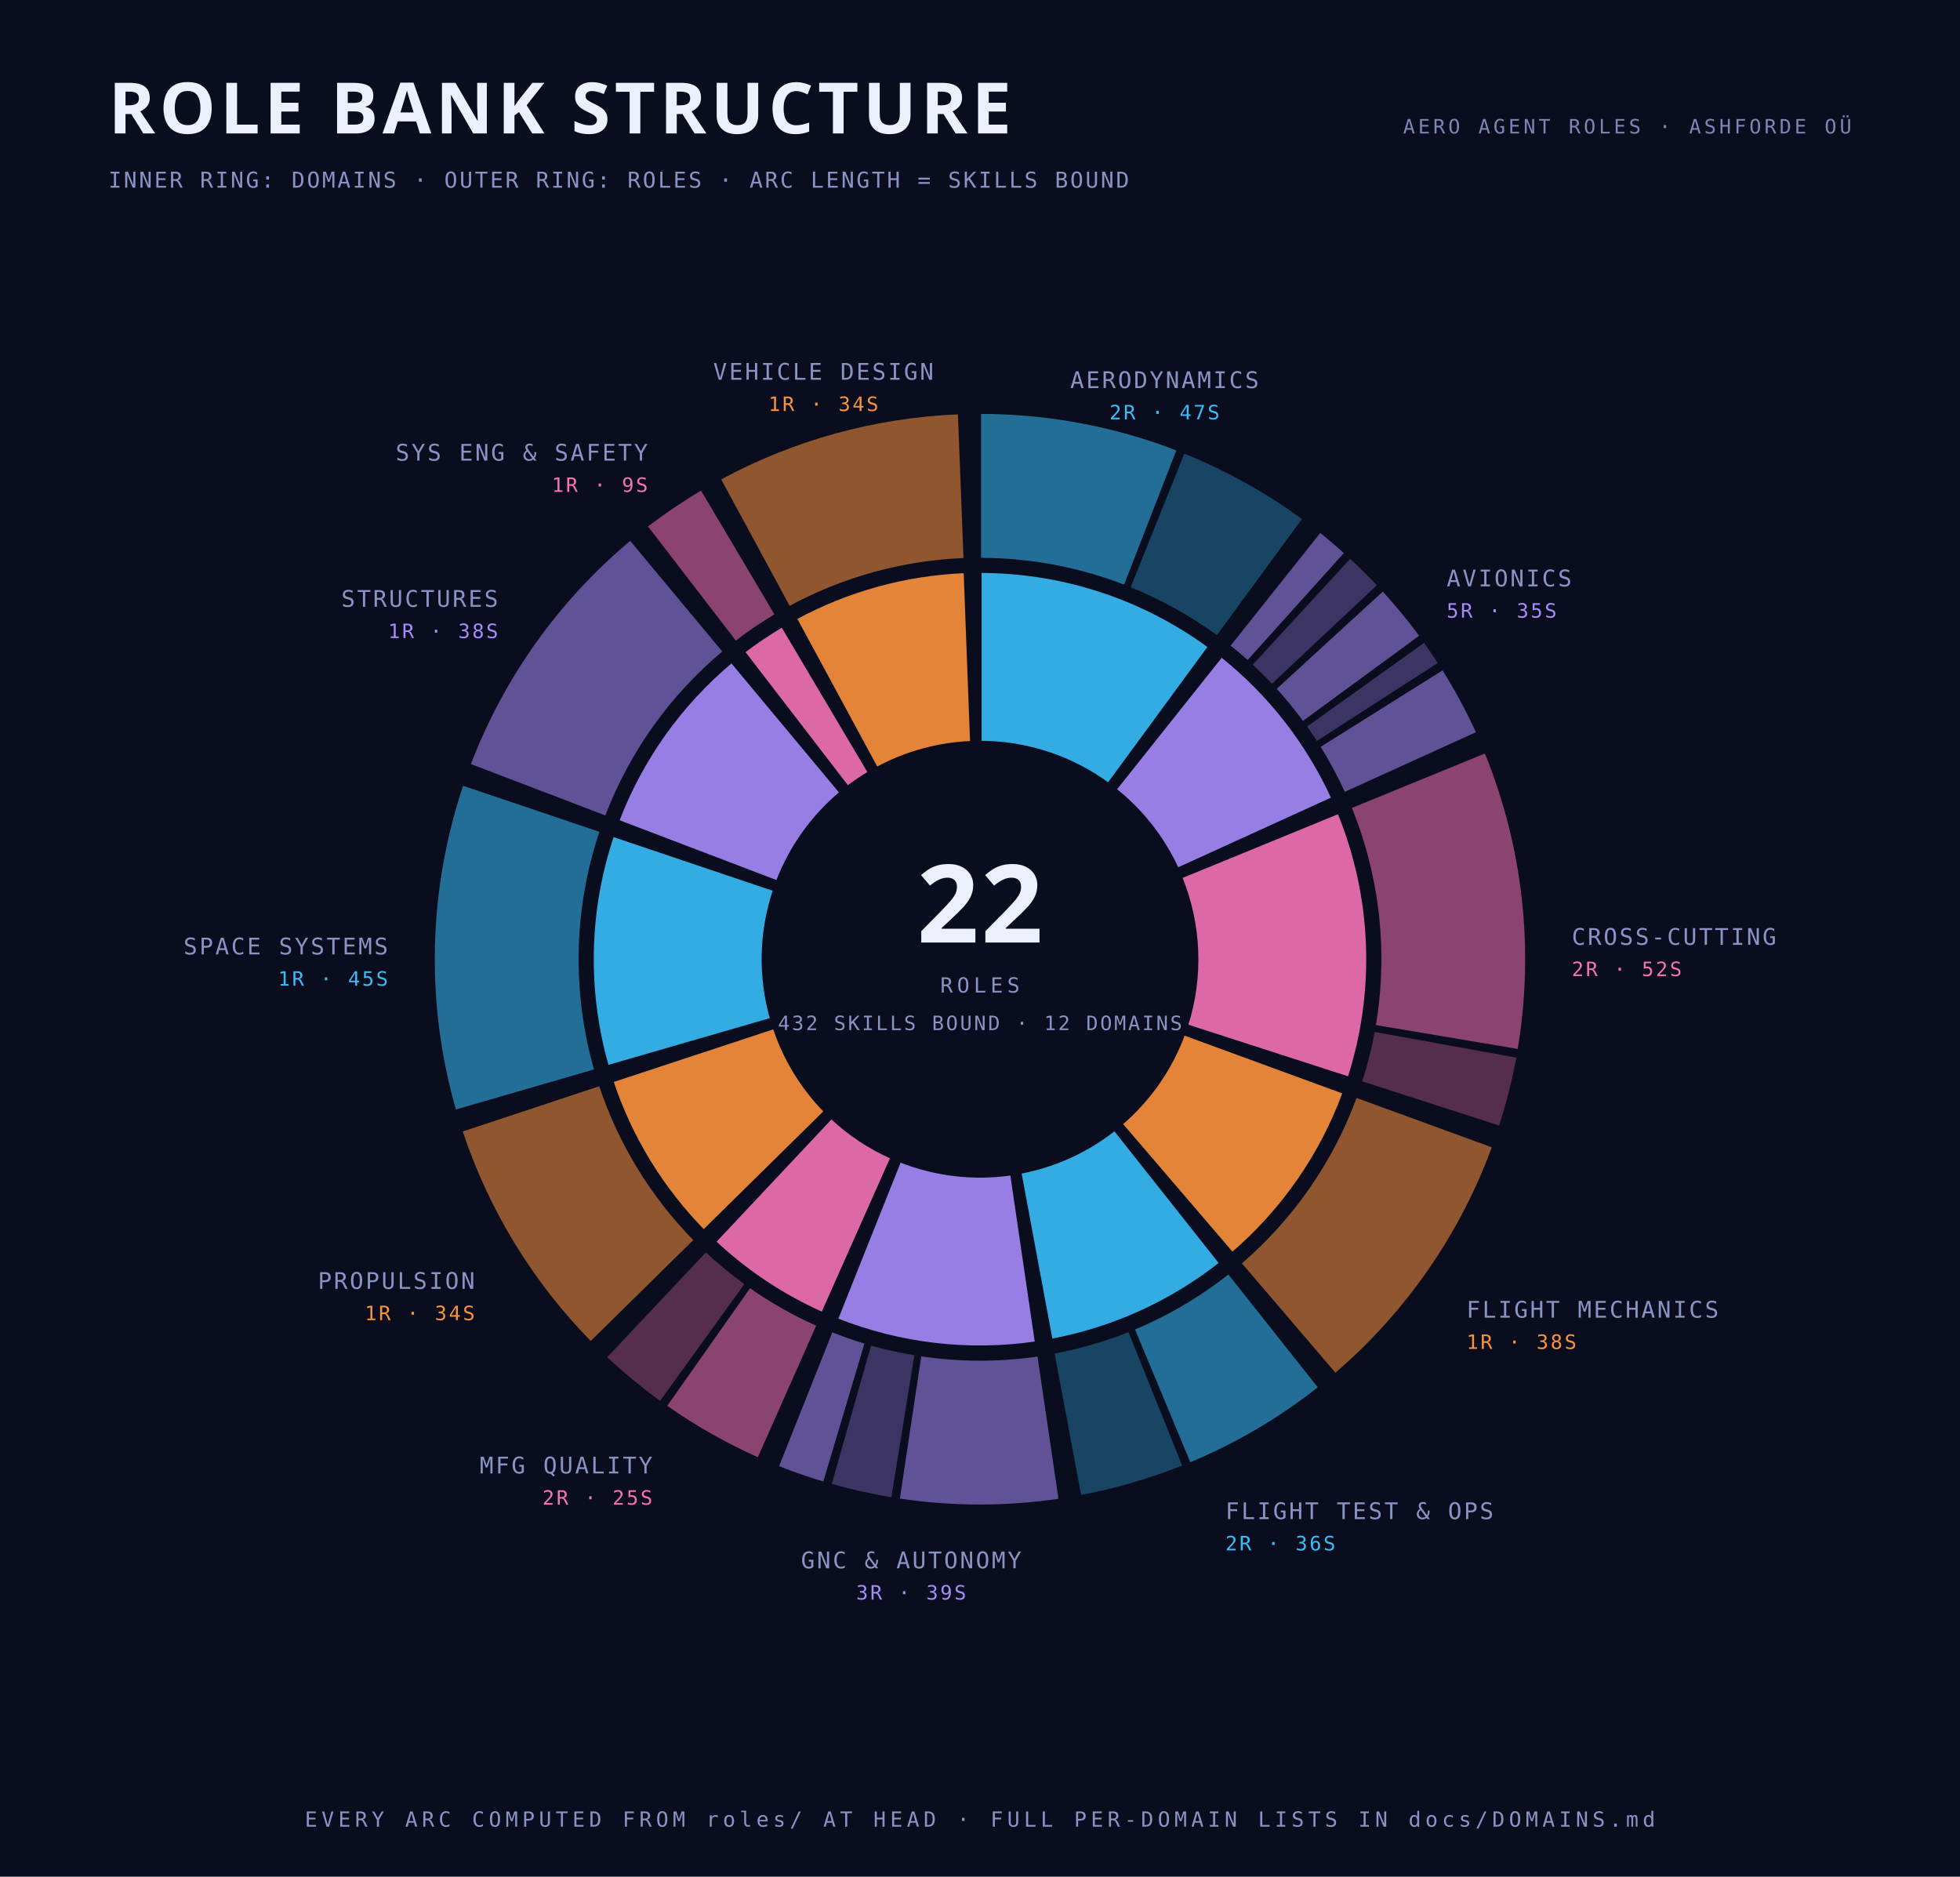
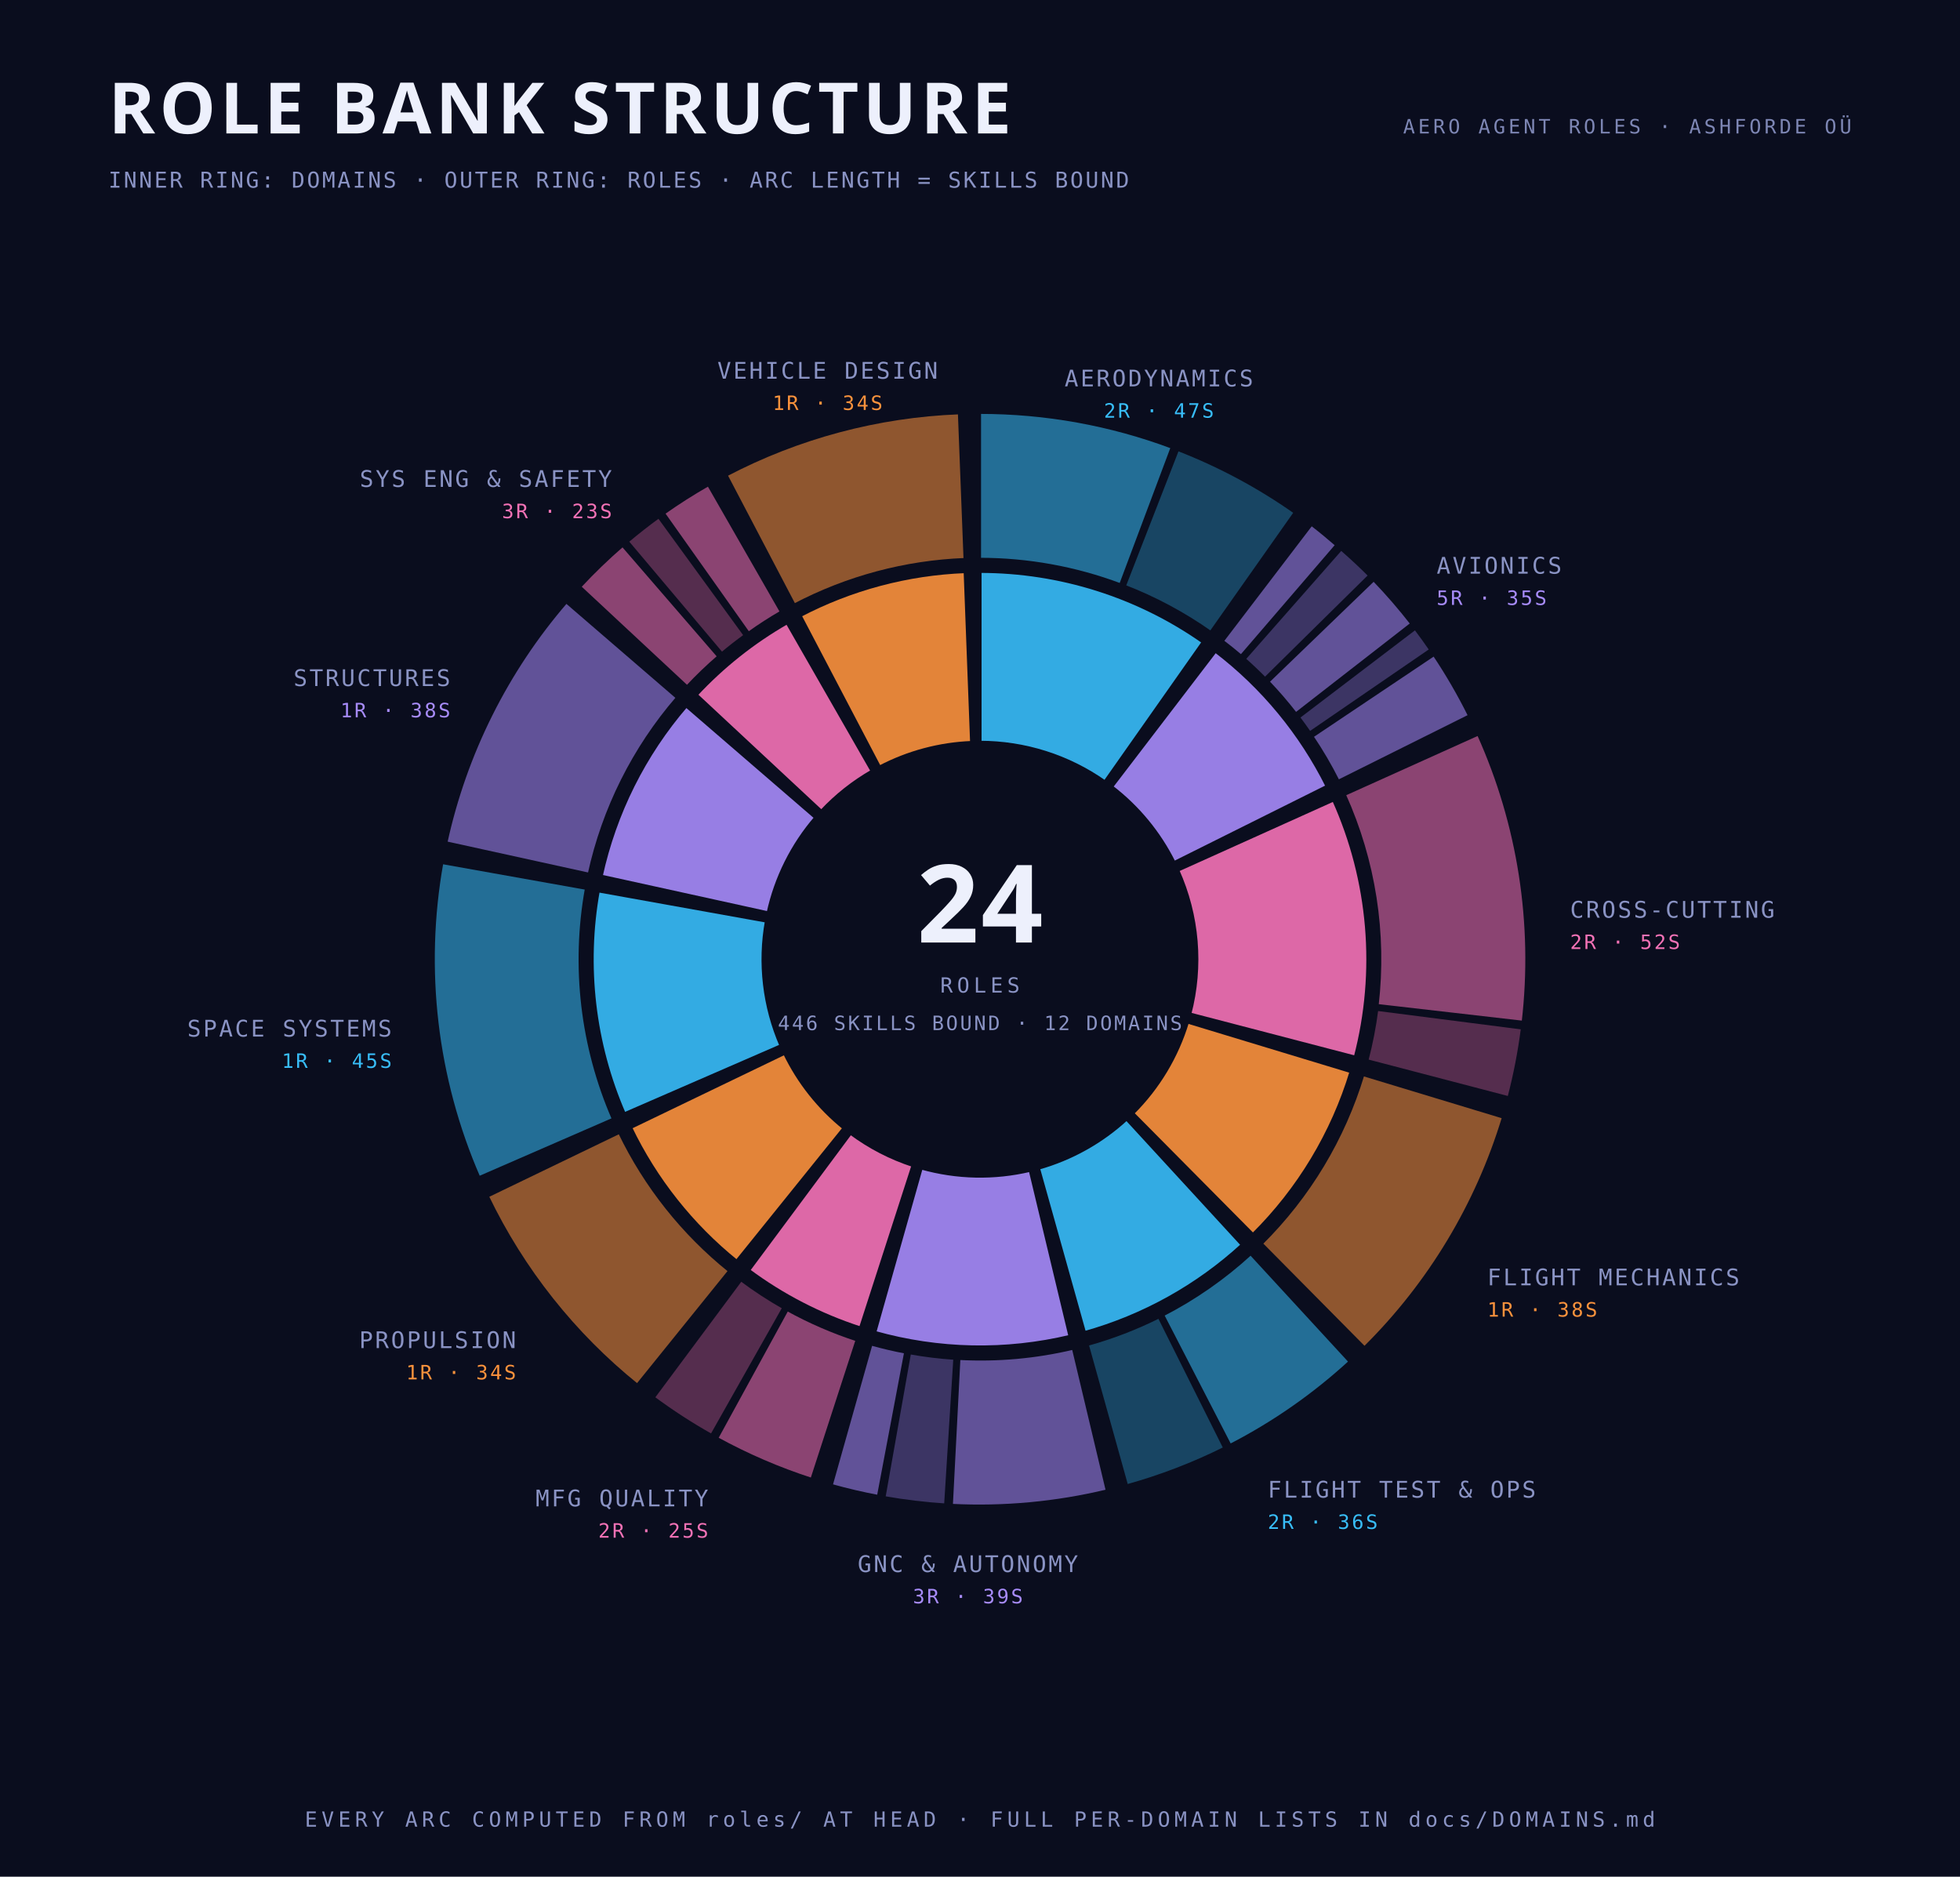
<svg xmlns="http://www.w3.org/2000/svg" width="940" height="900" viewBox="0 0 940 900">
  <style>
    .mono { font-family: "JetBrains Mono", "IBM Plex Mono", "Menlo", monospace; }
    .cond { font-family: "Barlow Condensed", "DIN Condensed", "Arial Narrow", sans-serif; font-weight: 700; text-transform: uppercase; }
  </style>
  <rect width="940" height="900" fill="#0a0d1e" />
-   <path d="M 470.0 274.0 A 186.0 186.0 0 0 1 580.1 310.1 L 531.6 376.2 A 104.0 104.0 0 0 0 470.0 356.0 Z" fill="#38bdf8" fill-opacity="0.9" stroke="#0a0d1e" stroke-width="1.5" />
-   <path d="M 470.0 198.0 A 262.0 262.0 0 0 1 564.8 215.7 L 539.4 281.0 A 192.0 192.0 0 0 0 470.0 268.0 Z" fill="#38bdf8" fill-opacity="0.55" stroke="#0a0d1e" stroke-width="1" />
-   <path d="M 567.7 216.9 A 262.0 262.0 0 0 1 625.1 248.8 L 583.7 305.3 A 192.0 192.0 0 0 0 541.6 281.9 Z" fill="#38bdf8" fill-opacity="0.32" stroke="#0a0d1e" stroke-width="1" />
-   <text class="mono" x="558.5" y="186.1" text-anchor="middle" font-size="11" fill="#8a93c4" letter-spacing="1">AERODYNAMICS</text>
-   <text class="mono" x="558.5" y="201.1" text-anchor="middle" font-size="9.5" fill="#38bdf8" letter-spacing="1">2R · 47S</text>
-   <path d="M 585.8 314.4 A 186.0 186.0 0 0 1 639.3 382.9 L 564.7 416.9 A 104.0 104.0 0 0 0 534.7 378.6 Z" fill="#a78bfa" fill-opacity="0.9" stroke="#0a0d1e" stroke-width="1.5" />
-   <path d="M 633.1 254.9 A 262.0 262.0 0 0 1 645.2 265.2 L 598.4 317.2 A 192.0 192.0 0 0 0 589.5 309.7 Z" fill="#a78bfa" fill-opacity="0.55" stroke="#0a0d1e" stroke-width="1" />
-   <path d="M 647.5 267.3 A 262.0 262.0 0 0 1 661.0 280.7 L 610.0 328.6 A 192.0 192.0 0 0 0 600.1 318.8 Z" fill="#a78bfa" fill-opacity="0.32" stroke="#0a0d1e" stroke-width="1" />
-   <path d="M 663.2 283.0 A 262.0 262.0 0 0 1 681.3 305.0 L 624.8 346.4 A 192.0 192.0 0 0 0 611.6 330.3 Z" fill="#a78bfa" fill-opacity="0.55" stroke="#0a0d1e" stroke-width="1" />
-   <path d="M 683.1 307.6 A 262.0 262.0 0 0 1 690.2 318.1 L 631.4 356.0 A 192.0 192.0 0 0 0 626.2 348.3 Z" fill="#a78bfa" fill-opacity="0.32" stroke="#0a0d1e" stroke-width="1" />
-   <path d="M 692.0 320.8 A 262.0 262.0 0 0 1 708.5 351.4 L 644.7 380.4 A 192.0 192.0 0 0 0 632.7 358.0 Z" fill="#a78bfa" fill-opacity="0.55" stroke="#0a0d1e" stroke-width="1" />
-   <text class="mono" x="693.8" y="281.2" text-anchor="start" font-size="11" fill="#8a93c4" letter-spacing="1">AVIONICS</text>
-   <text class="mono" x="693.8" y="296.2" text-anchor="start" font-size="9.5" fill="#a78bfa" letter-spacing="1">5R · 35S</text>
-   <path d="M 642.1 389.5 A 186.0 186.0 0 0 1 647.0 517.1 L 569.0 491.9 A 104.0 104.0 0 0 0 566.2 420.6 Z" fill="#f472b6" fill-opacity="0.9" stroke="#0a0d1e" stroke-width="1.5" />
-   <path d="M 712.4 360.7 A 262.0 262.0 0 0 1 728.3 503.6 L 659.3 492.0 A 192.0 192.0 0 0 0 647.7 387.2 Z" fill="#f472b6" fill-opacity="0.55" stroke="#0a0d1e" stroke-width="1" />
-   <path d="M 727.8 506.8 A 262.0 262.0 0 0 1 719.3 540.4 L 652.7 518.9 A 192.0 192.0 0 0 0 658.9 494.3 Z" fill="#f472b6" fill-opacity="0.32" stroke="#0a0d1e" stroke-width="1" />
-   <text class="mono" x="753.8" y="453.1" text-anchor="start" font-size="11" fill="#8a93c4" letter-spacing="1">CROSS-CUTTING</text>
-   <text class="mono" x="753.8" y="468.1" text-anchor="start" font-size="9.5" fill="#f472b6" letter-spacing="1">2R · 52S</text>
-   <path d="M 644.7 523.9 A 186.0 186.0 0 0 1 591.0 601.3 L 537.6 539.0 A 104.0 104.0 0 0 0 567.7 495.7 Z" fill="#fb923c" fill-opacity="0.9" stroke="#0a0d1e" stroke-width="1.5" />
-   <path d="M 716.1 549.9 A 262.0 262.0 0 0 1 640.4 659.0 L 594.9 605.8 A 192.0 192.0 0 0 0 650.3 525.9 Z" fill="#fb923c" fill-opacity="0.55" stroke="#0a0d1e" stroke-width="1" />
-   <text class="mono" x="703.3" y="631.9" text-anchor="start" font-size="11" fill="#8a93c4" letter-spacing="1">FLIGHT MECHANICS</text>
-   <text class="mono" x="703.3" y="646.9" text-anchor="start" font-size="9.5" fill="#fb923c" letter-spacing="1">1R · 38S</text>
-   <path d="M 585.5 605.8 A 186.0 186.0 0 0 1 504.1 642.8 L 489.1 562.2 A 104.0 104.0 0 0 0 534.6 541.5 Z" fill="#38bdf8" fill-opacity="0.9" stroke="#0a0d1e" stroke-width="1.5" />
-   <path d="M 632.7 665.4 A 262.0 262.0 0 0 1 570.6 701.9 L 543.7 637.3 A 192.0 192.0 0 0 0 589.2 610.5 Z" fill="#38bdf8" fill-opacity="0.55" stroke="#0a0d1e" stroke-width="1" />
-   <path d="M 567.6 703.1 A 262.0 262.0 0 0 1 518.1 717.5 L 505.2 648.7 A 192.0 192.0 0 0 0 541.5 638.2 Z" fill="#38bdf8" fill-opacity="0.32" stroke="#0a0d1e" stroke-width="1" />
-   <text class="mono" x="587.7" y="728.5" text-anchor="start" font-size="11" fill="#8a93c4" letter-spacing="1">FLIGHT TEST &amp; OPS</text>
-   <text class="mono" x="587.7" y="743.5" text-anchor="start" font-size="9.5" fill="#38bdf8" letter-spacing="1">2R · 36S</text>
-   <path d="M 497.1 644.0 A 186.0 186.0 0 0 1 401.1 632.8 L 431.5 556.6 A 104.0 104.0 0 0 0 485.2 562.9 Z" fill="#a78bfa" fill-opacity="0.9" stroke="#0a0d1e" stroke-width="1.5" />
-   <path d="M 508.2 719.2 A 262.0 262.0 0 0 1 431.0 719.1 L 441.4 649.9 A 192.0 192.0 0 0 0 498.0 650.0 Z" fill="#a78bfa" fill-opacity="0.55" stroke="#0a0d1e" stroke-width="1" />
-   <path d="M 427.9 718.6 A 262.0 262.0 0 0 1 398.3 712.0 L 417.4 644.7 A 192.0 192.0 0 0 0 439.1 649.5 Z" fill="#a78bfa" fill-opacity="0.32" stroke="#0a0d1e" stroke-width="1" />
-   <path d="M 395.2 711.1 A 262.0 262.0 0 0 1 373.0 703.4 L 398.9 638.3 A 192.0 192.0 0 0 0 415.2 644.0 Z" fill="#a78bfa" fill-opacity="0.55" stroke="#0a0d1e" stroke-width="1" />
-   <text class="mono" x="437.0" y="752.1" text-anchor="middle" font-size="11" fill="#8a93c4" letter-spacing="1">GNC &amp; AUTONOMY</text>
-   <text class="mono" x="437.0" y="767.1" text-anchor="middle" font-size="9.5" fill="#a78bfa" letter-spacing="1">3R · 39S</text>
-   <path d="M 394.5 630.0 A 186.0 186.0 0 0 1 342.6 595.5 L 398.7 535.8 A 104.0 104.0 0 0 0 427.8 555.1 Z" fill="#f472b6" fill-opacity="0.9" stroke="#0a0d1e" stroke-width="1.5" />
-   <path d="M 363.7 699.5 A 262.0 262.0 0 0 1 319.3 674.3 L 359.6 617.1 A 192.0 192.0 0 0 0 392.1 635.5 Z" fill="#f472b6" fill-opacity="0.55" stroke="#0a0d1e" stroke-width="1" />
-   <path d="M 316.7 672.5 A 262.0 262.0 0 0 1 290.5 650.9 L 338.5 599.9 A 192.0 192.0 0 0 0 357.7 615.7 Z" fill="#f472b6" fill-opacity="0.32" stroke="#0a0d1e" stroke-width="1" />
-   <text class="mono" x="312.9" y="706.6" text-anchor="end" font-size="11" fill="#8a93c4" letter-spacing="1">MFG QUALITY</text>
-   <text class="mono" x="312.9" y="721.6" text-anchor="end" font-size="9.5" fill="#f472b6" letter-spacing="1">2R · 25S</text>
-   <path d="M 337.5 590.5 A 186.0 186.0 0 0 1 293.4 518.4 L 371.3 492.7 A 104.0 104.0 0 0 0 395.9 533.0 Z" fill="#fb923c" fill-opacity="0.9" stroke="#0a0d1e" stroke-width="1.5" />
-   <path d="M 283.3 643.8 A 262.0 262.0 0 0 1 221.3 542.3 L 287.7 520.3 A 192.0 192.0 0 0 0 333.2 594.7 Z" fill="#fb923c" fill-opacity="0.55" stroke="#0a0d1e" stroke-width="1" />
-   <text class="mono" x="227.7" y="618.1" text-anchor="end" font-size="11" fill="#8a93c4" letter-spacing="1">PROPULSION</text>
-   <text class="mono" x="227.7" y="633.1" text-anchor="end" font-size="9.5" fill="#fb923c" letter-spacing="1">1R · 34S</text>
-   <path d="M 291.3 511.6 A 186.0 186.0 0 0 1 293.8 400.5 L 371.5 426.7 A 104.0 104.0 0 0 0 370.1 488.8 Z" fill="#38bdf8" fill-opacity="0.9" stroke="#0a0d1e" stroke-width="1.5" />
-   <path d="M 218.3 532.7 A 262.0 262.0 0 0 1 221.8 376.2 L 288.1 398.6 A 192.0 192.0 0 0 0 285.5 513.2 Z" fill="#38bdf8" fill-opacity="0.55" stroke="#0a0d1e" stroke-width="1" />
-   <text class="mono" x="186.1" y="457.7" text-anchor="end" font-size="11" fill="#8a93c4" letter-spacing="1">SPACE SYSTEMS</text>
-   <text class="mono" x="186.1" y="472.7" text-anchor="end" font-size="9.5" fill="#38bdf8" letter-spacing="1">1R · 45S</text>
-   <path d="M 296.2 393.8 A 186.0 186.0 0 0 1 350.9 317.1 L 403.4 380.1 A 104.0 104.0 0 0 0 372.8 423.0 Z" fill="#a78bfa" fill-opacity="0.9" stroke="#0a0d1e" stroke-width="1.5" />
-   <path d="M 225.2 366.7 A 262.0 262.0 0 0 1 302.3 258.7 L 347.1 312.5 A 192.0 192.0 0 0 0 290.6 391.7 Z" fill="#a78bfa" fill-opacity="0.55" stroke="#0a0d1e" stroke-width="1" />
-   <text class="mono" x="238.9" y="291.0" text-anchor="end" font-size="11" fill="#8a93c4" letter-spacing="1">STRUCTURES</text>
-   <text class="mono" x="238.9" y="306.0" text-anchor="end" font-size="9.5" fill="#a78bfa" letter-spacing="1">1R · 38S</text>
-   <path d="M 356.5 312.6 A 186.0 186.0 0 0 1 375.2 300.0 L 417.0 370.5 A 104.0 104.0 0 0 0 406.5 377.6 Z" fill="#f472b6" fill-opacity="0.9" stroke="#0a0d1e" stroke-width="1.5" />
-   <path d="M 310.1 252.4 A 262.0 262.0 0 0 1 336.4 234.6 L 372.1 294.8 A 192.0 192.0 0 0 0 352.8 307.9 Z" fill="#f472b6" fill-opacity="0.55" stroke="#0a0d1e" stroke-width="1" />
-   <text class="mono" x="310.7" y="220.9" text-anchor="end" font-size="11" fill="#8a93c4" letter-spacing="1">SYS ENG &amp; SAFETY</text>
-   <text class="mono" x="310.7" y="235.9" text-anchor="end" font-size="9.5" fill="#f472b6" letter-spacing="1">1R · 9S</text>
-   <path d="M 381.4 296.5 A 186.0 186.0 0 0 1 462.9 274.1 L 466.0 356.1 A 104.0 104.0 0 0 0 420.4 368.6 Z" fill="#fb923c" fill-opacity="0.9" stroke="#0a0d1e" stroke-width="1.5" />
-   <path d="M 345.2 229.7 A 262.0 262.0 0 0 1 459.9 198.2 L 462.6 268.1 A 192.0 192.0 0 0 0 378.5 291.2 Z" fill="#fb923c" fill-opacity="0.55" stroke="#0a0d1e" stroke-width="1" />
-   <text class="mono" x="394.9" y="182.1" text-anchor="middle" font-size="11" fill="#8a93c4" letter-spacing="1">VEHICLE DESIGN</text>
-   <text class="mono" x="394.9" y="197.1" text-anchor="middle" font-size="9.5" fill="#fb923c" letter-spacing="1">1R · 34S</text>
-   <text class="cond" x="470.0" y="452.0" text-anchor="middle" font-size="52" fill="#edf0fc" letter-spacing="1">22</text>
+   <path d="M 470.0 274.0 A 186.0 186.0 0 0 1 577.1 307.9 L 529.9 375.0 A 104.0 104.0 0 0 0 470.0 356.0 Z" fill="#38bdf8" fill-opacity="0.9" stroke="#0a0d1e" stroke-width="1.5" />
+   <path d="M 470.0 198.0 A 262.0 262.0 0 0 1 561.9 214.6 L 537.3 280.2 A 192.0 192.0 0 0 0 470.0 268.0 Z" fill="#38bdf8" fill-opacity="0.55" stroke="#0a0d1e" stroke-width="1" />
+   <path d="M 564.9 215.8 A 262.0 262.0 0 0 1 620.9 245.8 L 580.6 303.0 A 192.0 192.0 0 0 0 539.5 281.0 Z" fill="#38bdf8" fill-opacity="0.32" stroke="#0a0d1e" stroke-width="1" />
+   <text class="mono" x="555.8" y="185.3" text-anchor="middle" font-size="11" fill="#8a93c4" letter-spacing="1">AERODYNAMICS</text>
+   <text class="mono" x="555.8" y="200.3" text-anchor="middle" font-size="9.5" fill="#38bdf8" letter-spacing="1">2R · 47S</text>
+   <path d="M 582.9 312.2 A 186.0 186.0 0 0 1 636.5 377.1 L 563.1 413.7 A 104.0 104.0 0 0 0 533.1 377.3 Z" fill="#a78bfa" fill-opacity="0.9" stroke="#0a0d1e" stroke-width="1.5" />
+   <path d="M 629.0 251.7 A 262.0 262.0 0 0 1 640.8 261.4 L 595.2 314.4 A 192.0 192.0 0 0 0 586.5 307.4 Z" fill="#a78bfa" fill-opacity="0.55" stroke="#0a0d1e" stroke-width="1" />
+   <path d="M 643.2 263.5 A 262.0 262.0 0 0 1 656.6 276.0 L 606.7 325.2 A 192.0 192.0 0 0 0 597.0 316.0 Z" fill="#a78bfa" fill-opacity="0.32" stroke="#0a0d1e" stroke-width="1" />
+   <path d="M 658.8 278.3 A 262.0 262.0 0 0 1 676.8 299.1 L 621.5 342.1 A 192.0 192.0 0 0 0 608.4 326.9 Z" fill="#a78bfa" fill-opacity="0.55" stroke="#0a0d1e" stroke-width="1" />
+   <path d="M 678.7 301.6 A 262.0 262.0 0 0 1 685.9 311.6 L 628.2 351.2 A 192.0 192.0 0 0 0 623.0 344.0 Z" fill="#a78bfa" fill-opacity="0.32" stroke="#0a0d1e" stroke-width="1" />
+   <path d="M 687.7 314.2 A 262.0 262.0 0 0 1 704.5 343.2 L 641.9 374.4 A 192.0 192.0 0 0 0 629.5 353.2 Z" fill="#a78bfa" fill-opacity="0.55" stroke="#0a0d1e" stroke-width="1" />
+   <text class="mono" x="689.0" y="275.1" text-anchor="start" font-size="11" fill="#8a93c4" letter-spacing="1">AVIONICS</text>
+   <text class="mono" x="689.0" y="290.1" text-anchor="start" font-size="9.5" fill="#a78bfa" letter-spacing="1">5R · 35S</text>
+   <path d="M 639.6 383.6 A 186.0 186.0 0 0 1 650.0 507.0 L 570.6 486.3 A 104.0 104.0 0 0 0 564.8 417.3 Z" fill="#f472b6" fill-opacity="0.9" stroke="#0a0d1e" stroke-width="1.5" />
+   <path d="M 708.9 352.3 A 262.0 262.0 0 0 1 730.3 490.0 L 660.7 482.0 A 192.0 192.0 0 0 0 645.0 381.1 Z" fill="#f472b6" fill-opacity="0.55" stroke="#0a0d1e" stroke-width="1" />
+   <path d="M 729.9 493.2 A 262.0 262.0 0 0 1 723.5 526.2 L 655.8 508.5 A 192.0 192.0 0 0 0 660.5 484.3 Z" fill="#f472b6" fill-opacity="0.32" stroke="#0a0d1e" stroke-width="1" />
+   <text class="mono" x="753.0" y="440.1" text-anchor="start" font-size="11" fill="#8a93c4" letter-spacing="1">CROSS-CUTTING</text>
+   <text class="mono" x="753.0" y="455.1" text-anchor="start" font-size="9.5" fill="#f472b6" letter-spacing="1">2R · 52S</text>
+   <path d="M 648.0 513.9 A 186.0 186.0 0 0 1 600.9 592.1 L 543.2 533.9 A 104.0 104.0 0 0 0 569.5 490.1 Z" fill="#fb923c" fill-opacity="0.9" stroke="#0a0d1e" stroke-width="1.5" />
+   <path d="M 720.8 535.9 A 262.0 262.0 0 0 1 654.4 646.1 L 605.2 596.4 A 192.0 192.0 0 0 0 653.8 515.6 Z" fill="#fb923c" fill-opacity="0.55" stroke="#0a0d1e" stroke-width="1" />
+   <text class="mono" x="713.3" y="616.4" text-anchor="start" font-size="11" fill="#8a93c4" letter-spacing="1">FLIGHT MECHANICS</text>
+   <text class="mono" x="713.3" y="631.4" text-anchor="start" font-size="9.5" fill="#fb923c" letter-spacing="1">1R · 38S</text>
+   <path d="M 595.8 597.0 A 186.0 186.0 0 0 1 520.1 639.1 L 498.0 560.2 A 104.0 104.0 0 0 0 540.3 536.6 Z" fill="#38bdf8" fill-opacity="0.9" stroke="#0a0d1e" stroke-width="1.5" />
+   <path d="M 647.2 653.0 A 262.0 262.0 0 0 1 590.0 692.9 L 557.9 630.7 A 192.0 192.0 0 0 0 599.8 601.5 Z" fill="#38bdf8" fill-opacity="0.55" stroke="#0a0d1e" stroke-width="1" />
+   <path d="M 587.1 694.4 A 262.0 262.0 0 0 1 540.5 712.3 L 521.7 644.9 A 192.0 192.0 0 0 0 555.8 631.8 Z" fill="#38bdf8" fill-opacity="0.32" stroke="#0a0d1e" stroke-width="1" />
+   <text class="mono" x="608.0" y="718.2" text-anchor="start" font-size="11" fill="#8a93c4" letter-spacing="1">FLIGHT TEST &amp; OPS</text>
+   <text class="mono" x="608.0" y="733.2" text-anchor="start" font-size="9.5" fill="#38bdf8" letter-spacing="1">2R · 36S</text>
+   <path d="M 513.2 640.9 A 186.0 186.0 0 0 1 419.5 639.0 L 441.8 560.1 A 104.0 104.0 0 0 0 494.1 561.2 Z" fill="#a78bfa" fill-opacity="0.9" stroke="#0a0d1e" stroke-width="1.5" />
+   <path d="M 530.8 714.8 A 262.0 262.0 0 0 1 456.5 721.7 L 460.1 651.7 A 192.0 192.0 0 0 0 514.6 646.8 Z" fill="#a78bfa" fill-opacity="0.55" stroke="#0a0d1e" stroke-width="1" />
+   <path d="M 453.3 721.5 A 262.0 262.0 0 0 1 424.2 718.0 L 436.4 649.0 A 192.0 192.0 0 0 0 457.7 651.6 Z" fill="#a78bfa" fill-opacity="0.32" stroke="#0a0d1e" stroke-width="1" />
+   <path d="M 421.1 717.4 A 262.0 262.0 0 0 1 398.9 712.2 L 417.9 644.8 A 192.0 192.0 0 0 0 434.1 648.6 Z" fill="#a78bfa" fill-opacity="0.55" stroke="#0a0d1e" stroke-width="1" />
+   <text class="mono" x="464.2" y="753.9" text-anchor="middle" font-size="11" fill="#8a93c4" letter-spacing="1">GNC &amp; AUTONOMY</text>
+   <text class="mono" x="464.2" y="768.9" text-anchor="middle" font-size="9.5" fill="#a78bfa" letter-spacing="1">3R · 39S</text>
+   <path d="M 412.7 636.9 A 186.0 186.0 0 0 1 359.0 609.2 L 407.9 543.4 A 104.0 104.0 0 0 0 437.9 558.9 Z" fill="#f472b6" fill-opacity="0.9" stroke="#0a0d1e" stroke-width="1.5" />
+   <path d="M 389.2 709.2 A 262.0 262.0 0 0 1 344.0 689.7 L 377.6 628.3 A 192.0 192.0 0 0 0 410.8 642.7 Z" fill="#f472b6" fill-opacity="0.55" stroke="#0a0d1e" stroke-width="1" />
+   <path d="M 341.2 688.1 A 262.0 262.0 0 0 1 313.6 670.2 L 355.4 614.0 A 192.0 192.0 0 0 0 375.6 627.2 Z" fill="#f472b6" fill-opacity="0.32" stroke="#0a0d1e" stroke-width="1" />
+   <text class="mono" x="339.7" y="722.4" text-anchor="end" font-size="11" fill="#8a93c4" letter-spacing="1">MFG QUALITY</text>
+   <text class="mono" x="339.7" y="737.4" text-anchor="end" font-size="9.5" fill="#f472b6" letter-spacing="1">2R · 25S</text>
+   <path d="M 353.3 604.9 A 186.0 186.0 0 0 1 302.4 540.7 L 376.3 505.1 A 104.0 104.0 0 0 0 404.8 541.0 Z" fill="#fb923c" fill-opacity="0.9" stroke="#0a0d1e" stroke-width="1.5" />
+   <path d="M 305.6 664.0 A 262.0 262.0 0 0 1 234.0 573.7 L 297.0 543.3 A 192.0 192.0 0 0 0 349.6 609.5 Z" fill="#fb923c" fill-opacity="0.55" stroke="#0a0d1e" stroke-width="1" />
+   <text class="mono" x="247.5" y="646.5" text-anchor="end" font-size="11" fill="#8a93c4" letter-spacing="1">PROPULSION</text>
+   <text class="mono" x="247.5" y="661.5" text-anchor="end" font-size="9.5" fill="#fb923c" letter-spacing="1">1R · 34S</text>
+   <path d="M 299.4 534.2 A 186.0 186.0 0 0 1 286.9 427.2 L 367.6 441.7 A 104.0 104.0 0 0 0 374.6 501.5 Z" fill="#38bdf8" fill-opacity="0.9" stroke="#0a0d1e" stroke-width="1.5" />
+   <path d="M 229.8 564.5 A 262.0 262.0 0 0 1 212.1 413.9 L 281.0 426.2 A 192.0 192.0 0 0 0 293.9 536.6 Z" fill="#38bdf8" fill-opacity="0.55" stroke="#0a0d1e" stroke-width="1" />
+   <text class="mono" x="187.9" y="497.1" text-anchor="end" font-size="11" fill="#8a93c4" letter-spacing="1">SPACE SYSTEMS</text>
+   <text class="mono" x="187.9" y="512.1" text-anchor="end" font-size="9.5" fill="#38bdf8" letter-spacing="1">1R · 45S</text>
+   <path d="M 288.3 420.2 A 186.0 186.0 0 0 1 329.1 338.5 L 391.2 392.1 A 104.0 104.0 0 0 0 368.4 437.8 Z" fill="#a78bfa" fill-opacity="0.9" stroke="#0a0d1e" stroke-width="1.5" />
+   <path d="M 214.1 404.0 A 262.0 262.0 0 0 1 271.6 288.9 L 324.6 334.6 A 192.0 192.0 0 0 0 282.4 419.0 Z" fill="#a78bfa" fill-opacity="0.55" stroke="#0a0d1e" stroke-width="1" />
+   <text class="mono" x="216.0" y="329.0" text-anchor="end" font-size="11" fill="#8a93c4" letter-spacing="1">STRUCTURES</text>
+   <text class="mono" x="216.0" y="344.0" text-anchor="end" font-size="9.5" fill="#a78bfa" letter-spacing="1">1R · 38S</text>
+   <path d="M 333.9 333.2 A 186.0 186.0 0 0 1 377.5 298.6 L 418.3 369.8 A 104.0 104.0 0 0 0 393.9 389.1 Z" fill="#f472b6" fill-opacity="0.9" stroke="#0a0d1e" stroke-width="1.5" />
+   <path d="M 278.3 281.4 A 262.0 262.0 0 0 1 298.6 261.8 L 344.4 314.8 A 192.0 192.0 0 0 0 329.5 329.1 Z" fill="#f472b6" fill-opacity="0.55" stroke="#0a0d1e" stroke-width="1" />
+   <path d="M 301.1 259.7 A 262.0 262.0 0 0 1 315.9 248.1 L 357.1 304.7 A 192.0 192.0 0 0 0 346.2 313.2 Z" fill="#f472b6" fill-opacity="0.32" stroke="#0a0d1e" stroke-width="1" />
+   <path d="M 318.5 246.2 A 262.0 262.0 0 0 1 339.7 232.7 L 374.5 293.4 A 192.0 192.0 0 0 0 359.0 303.4 Z" fill="#f472b6" fill-opacity="0.55" stroke="#0a0d1e" stroke-width="1" />
+   <text class="mono" x="293.5" y="233.5" text-anchor="end" font-size="11" fill="#8a93c4" letter-spacing="1">SYS ENG &amp; SAFETY</text>
+   <text class="mono" x="293.5" y="248.5" text-anchor="end" font-size="9.5" fill="#f472b6" letter-spacing="1">3R · 23S</text>
+   <path d="M 383.7 295.2 A 186.0 186.0 0 0 1 462.9 274.1 L 466.0 356.1 A 104.0 104.0 0 0 0 421.8 367.9 Z" fill="#fb923c" fill-opacity="0.9" stroke="#0a0d1e" stroke-width="1.5" />
+   <path d="M 348.5 227.9 A 262.0 262.0 0 0 1 459.9 198.2 L 462.6 268.1 A 192.0 192.0 0 0 0 381.0 289.9 Z" fill="#fb923c" fill-opacity="0.55" stroke="#0a0d1e" stroke-width="1" />
+   <text class="mono" x="396.9" y="181.6" text-anchor="middle" font-size="11" fill="#8a93c4" letter-spacing="1">VEHICLE DESIGN</text>
+   <text class="mono" x="396.9" y="196.6" text-anchor="middle" font-size="9.5" fill="#fb923c" letter-spacing="1">1R · 34S</text>
+   <text class="cond" x="470.0" y="452.0" text-anchor="middle" font-size="52" fill="#edf0fc" letter-spacing="1">24</text>
  <text class="mono" x="470.0" y="476.0" text-anchor="middle" font-size="10" fill="#8a93c4" letter-spacing="2">ROLES</text>
-   <text class="mono" x="470.0" y="494.0" text-anchor="middle" font-size="9.5" fill="#8a93c4" letter-spacing="1">432 SKILLS BOUND · 12 DOMAINS</text>
+   <text class="mono" x="470.0" y="494.0" text-anchor="middle" font-size="9.5" fill="#8a93c4" letter-spacing="1">446 SKILLS BOUND · 12 DOMAINS</text>
  <text class="cond" x="52.0" y="64.0" text-anchor="start" font-size="34" fill="#edf0fc" letter-spacing="2">ROLE BANK STRUCTURE</text>
  <text class="mono" x="52.0" y="90.0" text-anchor="start" font-size="10.5" fill="#8a93c4" letter-spacing="1">INNER RING: DOMAINS · OUTER RING: ROLES · ARC LENGTH = SKILLS BOUND</text>
  <text class="mono" x="470.0" y="876.0" text-anchor="middle" font-size="10" fill="#8a93c4" letter-spacing="2">EVERY ARC COMPUTED FROM roles/ AT HEAD · FULL PER-DOMAIN LISTS IN docs/DOMAINS.md</text>
  <text class="mono" x="888.0" y="64.0" text-anchor="end" font-size="9.5" fill="#8a93c4" letter-spacing="1.5" opacity="0.9">AERO AGENT ROLES · ASHFORDE OÜ</text>
</svg>
